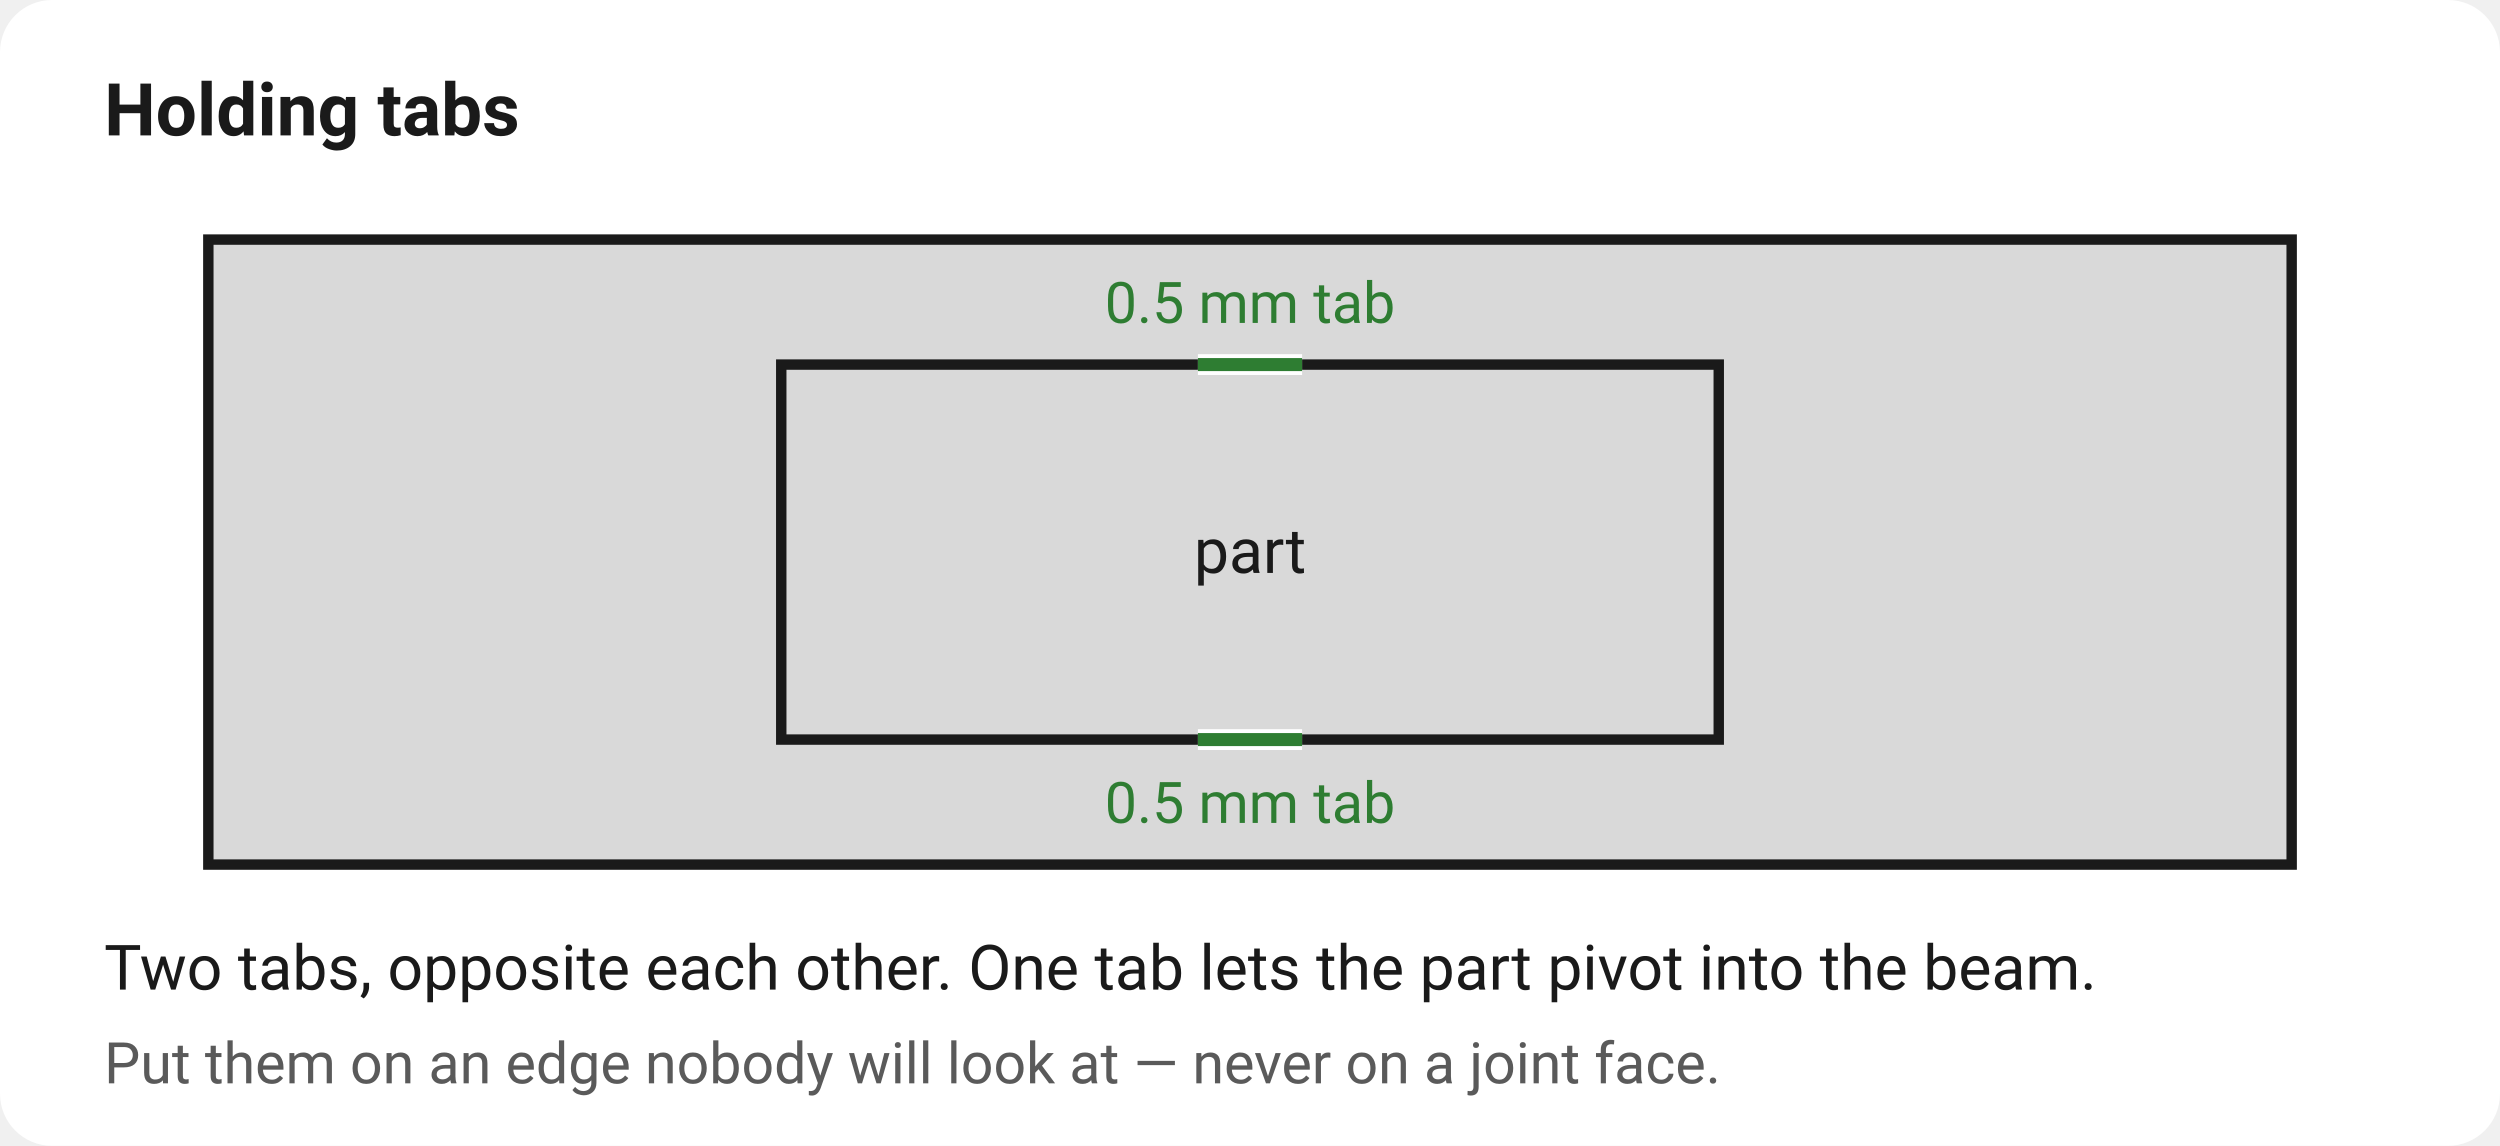
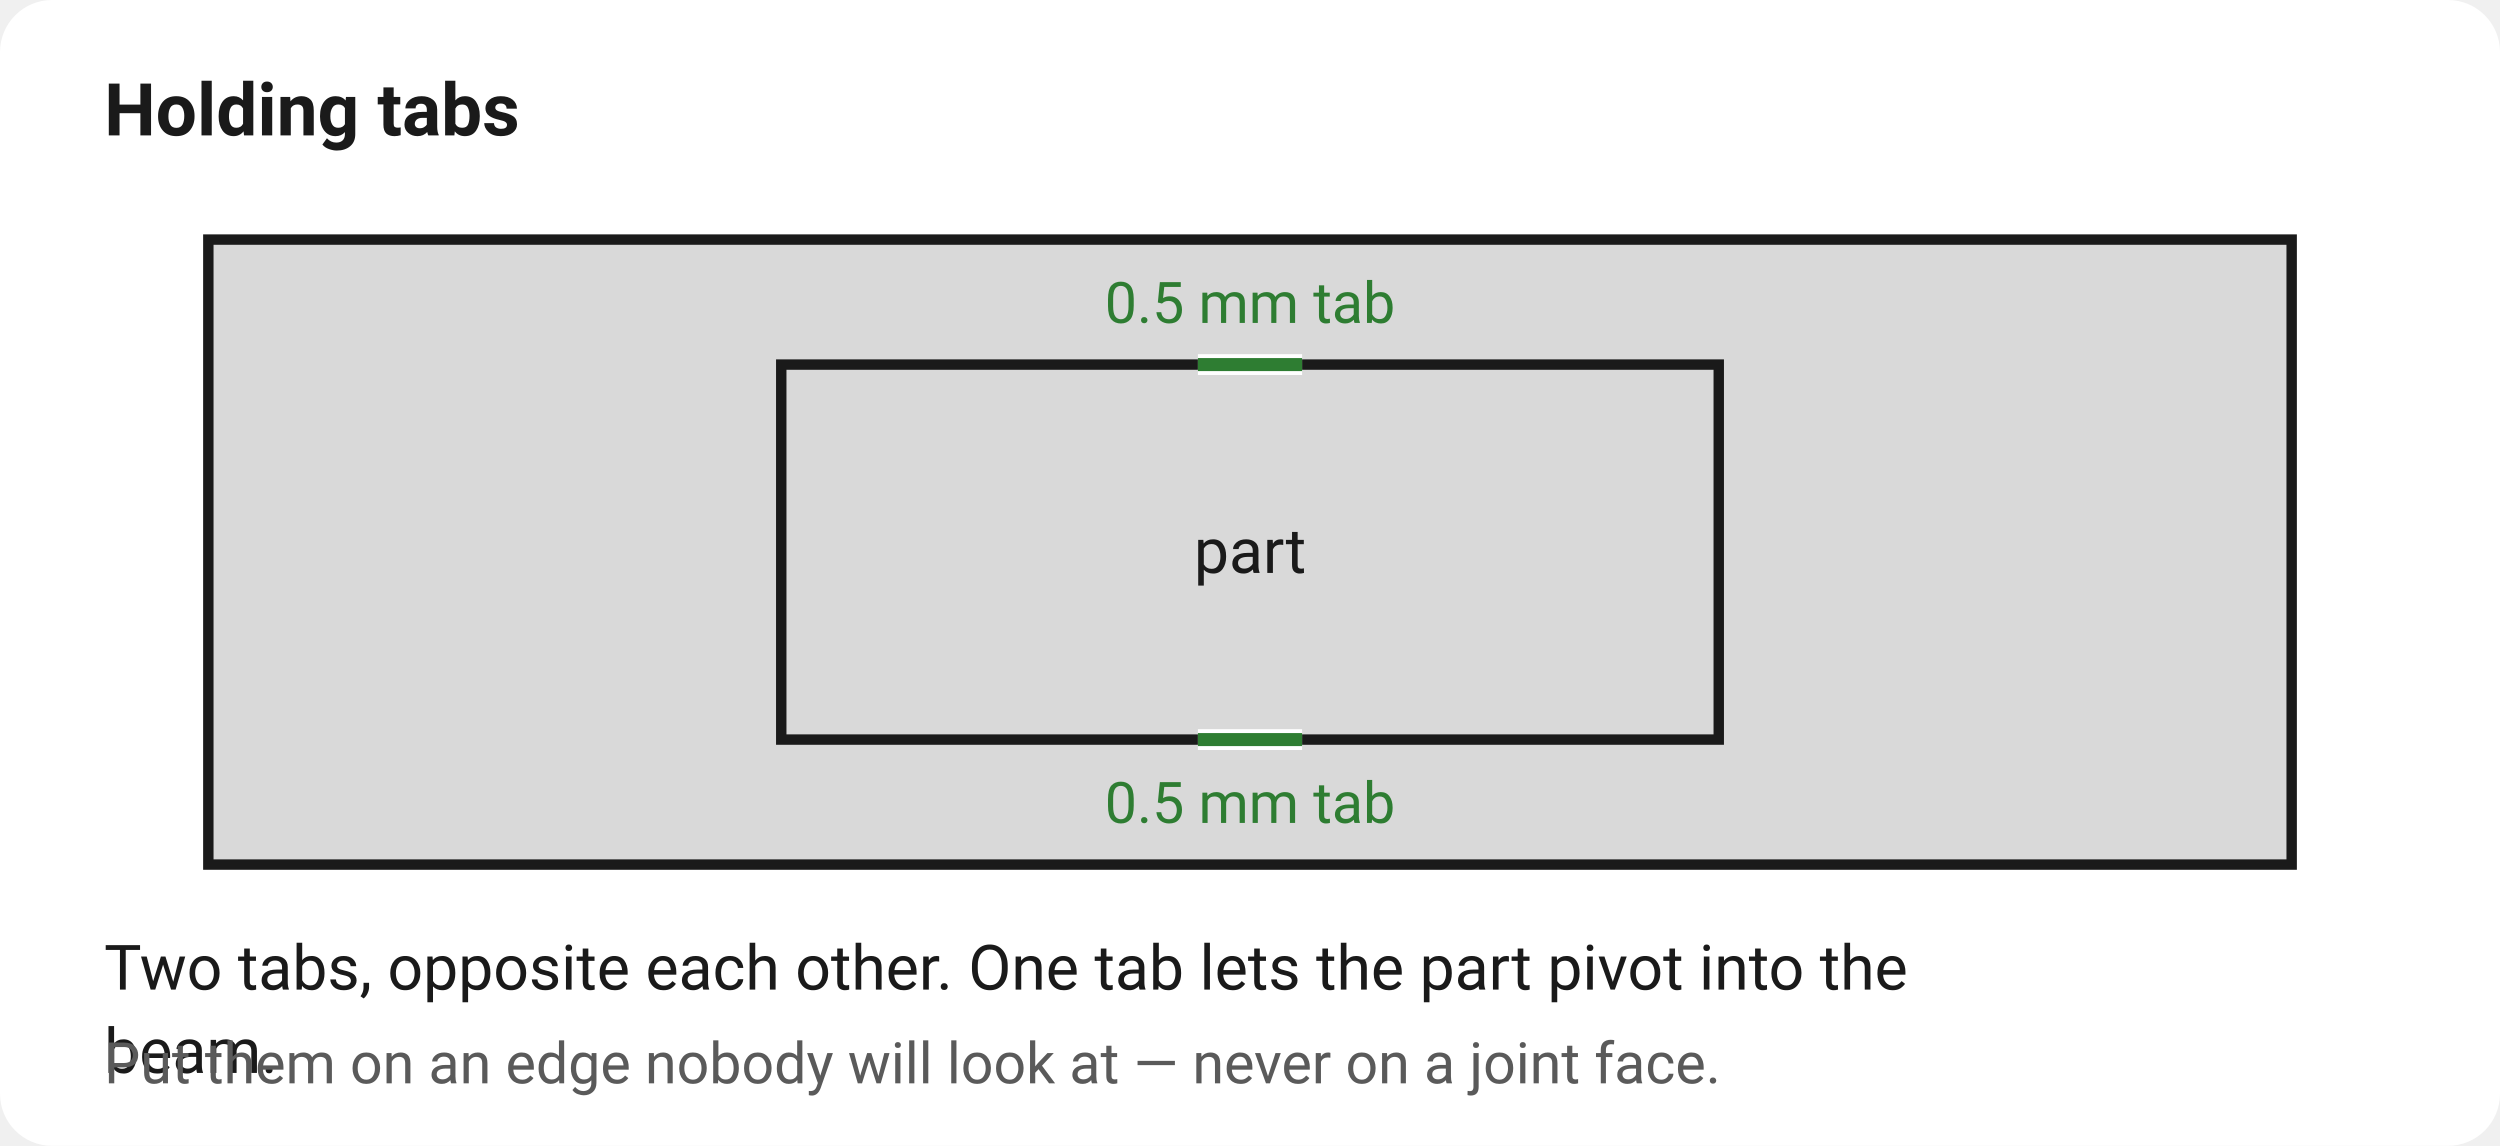
<svg xmlns="http://www.w3.org/2000/svg" viewBox="0 0 480 220" width="480" height="220" role="img" aria-label="A small part held in the sheet by two holding tabs">
  <rect x="0" y="0" width="480" height="220" rx="10" fill="#ffffff" />
  <g font-family="system-ui, -apple-system, Segoe UI, Roboto, sans-serif" font-size="12" fill="#1a1a1a">
    <text x="20" y="26" font-size="14" font-weight="600">Holding tabs</text>
    <rect x="40" y="46" width="400" height="120" fill="#d9d9d9" stroke="#1a1a1a" stroke-width="2" />
    <rect x="150" y="70" width="180" height="72" fill="#d9d9d9" stroke="#1a1a1a" stroke-width="2" stroke-dasharray="0" />
    <g stroke="#ffffff" stroke-width="4">
      <line x1="230" y1="70" x2="250" y2="70" />
      <line x1="230" y1="142" x2="250" y2="142" />
    </g>
    <g stroke="#2e7d32" stroke-width="2.5">
      <line x1="230" y1="70" x2="250" y2="70" />
      <line x1="230" y1="142" x2="250" y2="142" />
    </g>
    <text x="240" y="62" text-anchor="middle" font-size="11" fill="#2e7d32">0.5 mm tab</text>
    <text x="240" y="158" text-anchor="middle" font-size="11" fill="#2e7d32">0.5 mm tab</text>
    <text x="240" y="110" text-anchor="middle" font-size="12">part</text>
-     <text x="20" y="190" font-size="12">Two tabs, opposite each other. One tab lets the part pivot into the beam.</text>
+     <text x="20" y="190" font-size="12">Two tabs, opposite each other. One tab lets the part pivot into the</text>
+     <text x="20" y="206" font-size="12">beam.</text>
    <text x="20" y="208" font-size="11" fill="#5a5a5a">Put them on an edge nobody will look at — never on a joint face.</text>
  </g>
</svg>
